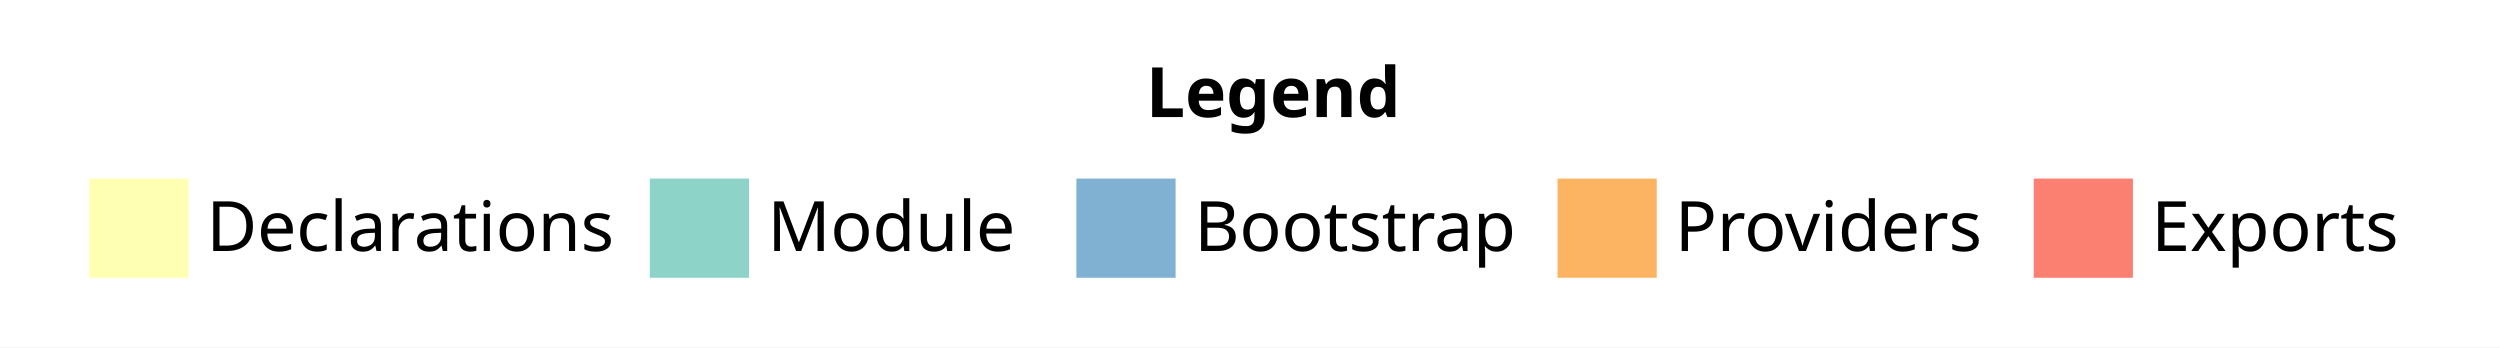
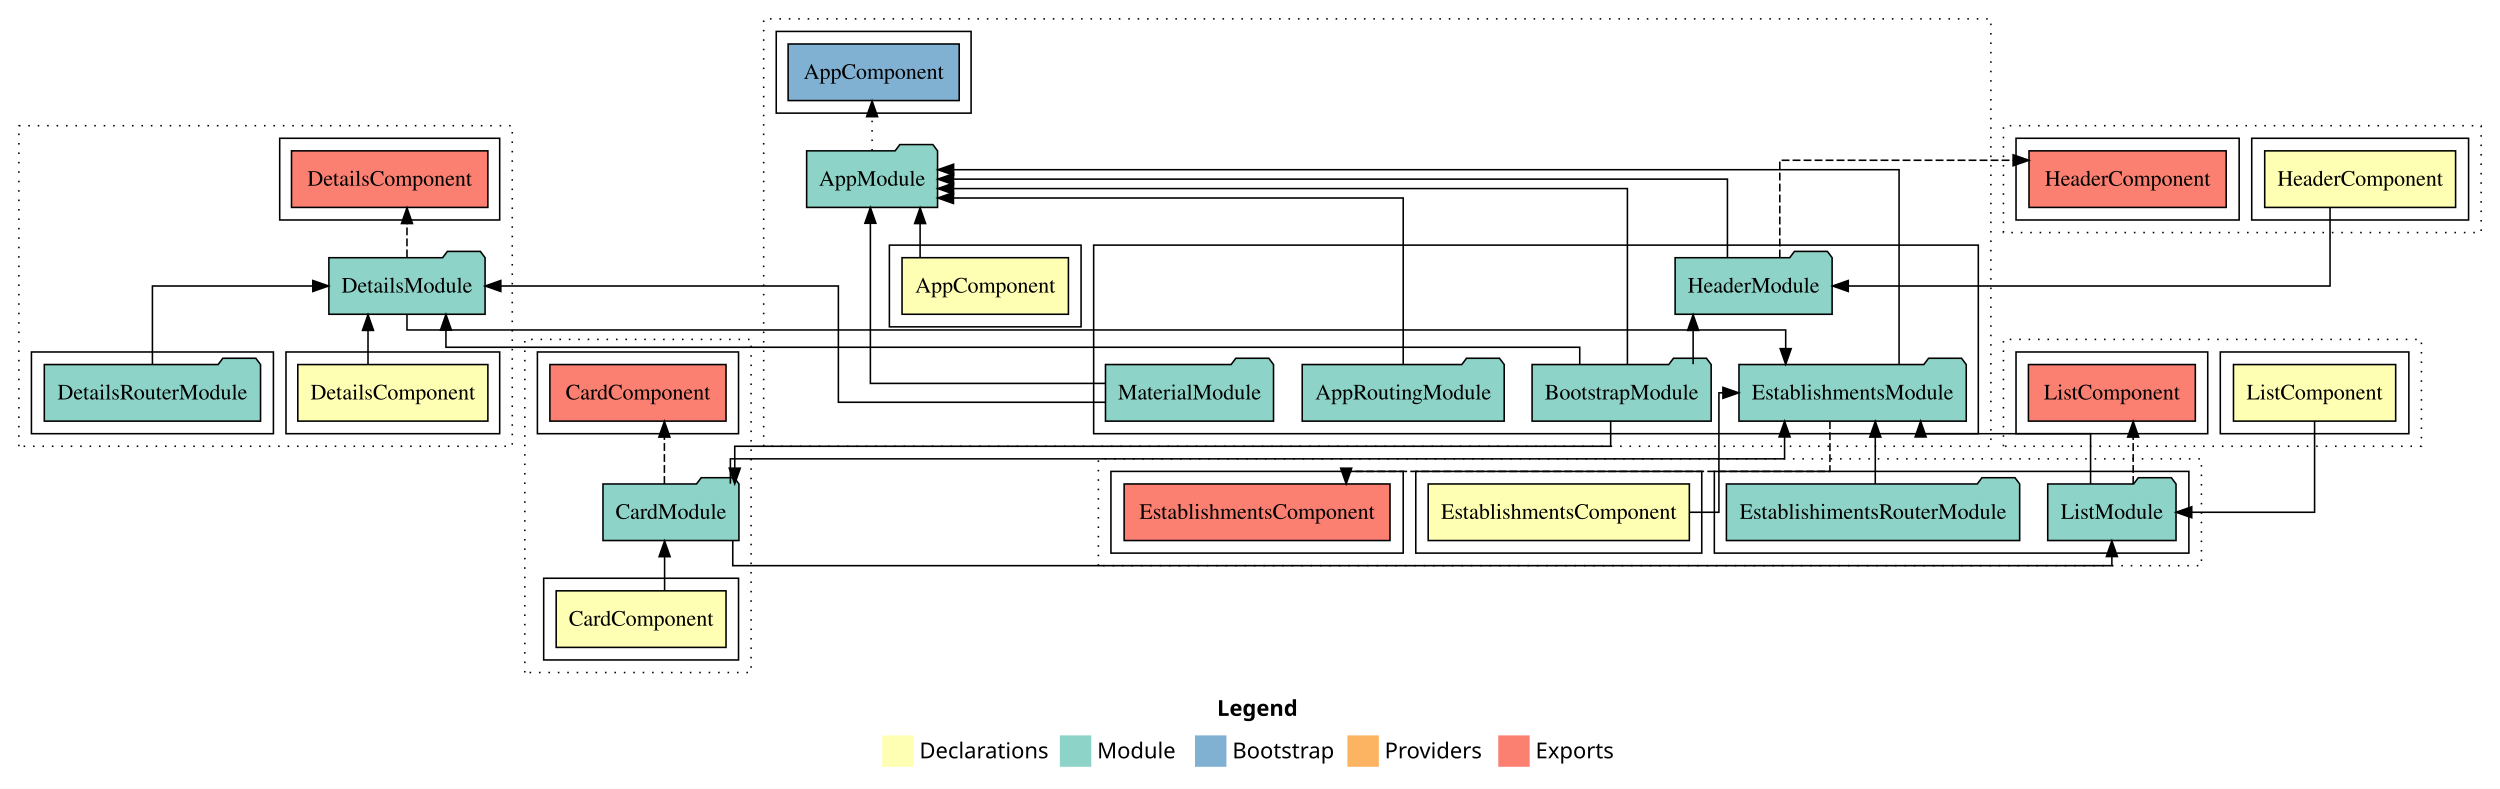
- <svg xmlns="http://www.w3.org/2000/svg" width="504pt" height="70pt" viewBox="0.00 0.00 504.00 70.00">
-   <g id="graph0" class="graph" transform="scale(1 1) rotate(0) translate(4 66)">
-     <polygon fill="#ffffff" stroke="transparent" points="-4,4 -4,-66 500,-66 500,4 -4,4" />
-     <text text-anchor="start" x="227.009" y="-42.4" font-family="sans-serif" font-weight="bold" font-size="14.00" fill="#000000">Legend</text>
-     <polygon fill="#ffffb3" stroke="transparent" points="14,-10 14,-30 34,-30 34,-10 14,-10" />
-     <text text-anchor="start" x="37.629" y="-15.4" font-family="sans-serif" font-size="14.00" fill="#000000">  Declarations</text>
-     <polygon fill="#8dd3c7" stroke="transparent" points="127,-10 127,-30 147,-30 147,-10 127,-10" />
-     <text text-anchor="start" x="150.725" y="-15.4" font-family="sans-serif" font-size="14.00" fill="#000000">  Module</text>
-     <polygon fill="#80b1d3" stroke="transparent" points="213,-10 213,-30 233,-30 233,-10 213,-10" />
-     <text text-anchor="start" x="236.781" y="-15.4" font-family="sans-serif" font-size="14.00" fill="#000000">  Bootstrap</text>
-     <polygon fill="#fdb462" stroke="transparent" points="310,-10 310,-30 330,-30 330,-10 310,-10" />
-     <text text-anchor="start" x="333.673" y="-15.4" font-family="sans-serif" font-size="14.00" fill="#000000">  Providers</text>
-     <polygon fill="#fb8072" stroke="transparent" points="406,-10 406,-30 426,-30 426,-10 406,-10" />
-     <text text-anchor="start" x="429.726" y="-15.4" font-family="sans-serif" font-size="14.00" fill="#000000">  Exports</text>
+ <svg xmlns="http://www.w3.org/2000/svg" width="1591pt" height="502pt" viewBox="0.00 0.00 1591.00 502.00">
+   <g id="graph0" class="graph" transform="scale(1 1) rotate(0) translate(4 498)">
+     <polygon fill="#ffffff" stroke="transparent" points="-4,4 -4,-498 1587,-498 1587,4 -4,4" />
+     <text text-anchor="start" x="770.509" y="-42.4" font-family="sans-serif" font-weight="bold" font-size="14.00" fill="#000000">Legend</text>
+     <polygon fill="#ffffb3" stroke="transparent" points="557.5,-10 557.5,-30 577.5,-30 577.5,-10 557.5,-10" />
+     <text text-anchor="start" x="581.129" y="-15.4" font-family="sans-serif" font-size="14.00" fill="#000000">  Declarations</text>
+     <polygon fill="#8dd3c7" stroke="transparent" points="670.5,-10 670.5,-30 690.5,-30 690.5,-10 670.5,-10" />
+     <text text-anchor="start" x="694.225" y="-15.4" font-family="sans-serif" font-size="14.00" fill="#000000">  Module</text>
+     <polygon fill="#80b1d3" stroke="transparent" points="756.5,-10 756.5,-30 776.5,-30 776.5,-10 756.5,-10" />
+     <text text-anchor="start" x="780.281" y="-15.4" font-family="sans-serif" font-size="14.00" fill="#000000">  Bootstrap</text>
+     <polygon fill="#fdb462" stroke="transparent" points="853.5,-10 853.5,-30 873.5,-30 873.5,-10 853.5,-10" />
+     <text text-anchor="start" x="877.173" y="-15.4" font-family="sans-serif" font-size="14.00" fill="#000000">  Providers</text>
+     <polygon fill="#fb8072" stroke="transparent" points="949.5,-10 949.5,-30 969.5,-30 969.5,-10 949.5,-10" />
+     <text text-anchor="start" x="973.226" y="-15.4" font-family="sans-serif" font-size="14.00" fill="#000000">  Exports</text>
+     <g id="clust1" class="cluster">
+       <polygon fill="none" stroke="#000000" stroke-dasharray="1,5" points="482,-214 482,-486 1263,-486 1263,-214 482,-214" />
+     </g>
+     <g id="clust2" class="cluster">
+       <polygon fill="none" stroke="#000000" points="562,-290 562,-342 684,-342 684,-290 562,-290" />
+     </g>
+     <g id="clust4" class="cluster">
+       <polygon fill="none" stroke="#000000" points="692,-222 692,-342 1255,-342 1255,-222 692,-222" />
+     </g>
+     <g id="clust6" class="cluster">
+       <polygon fill="none" stroke="#000000" points="490,-426 490,-478 614,-478 614,-426 490,-426" />
+     </g>
+     <g id="clust20" class="cluster">
+       <polygon fill="none" stroke="#000000" stroke-dasharray="1,5" points="330,-70 330,-282 474,-282 474,-70 330,-70" />
+     </g>
+     <g id="clust21" class="cluster">
+       <polygon fill="none" stroke="#000000" points="342,-78 342,-130 466,-130 466,-78 342,-78" />
+     </g>
+     <g id="clust24" class="cluster">
+       <polygon fill="none" stroke="#000000" points="338,-222 338,-274 466,-274 466,-222 338,-222" />
+     </g>
+     <g id="clust27" class="cluster">
+       <polygon fill="none" stroke="#000000" stroke-dasharray="1,5" points="8,-214 8,-418 322,-418 322,-214 8,-214" />
+     </g>
+     <g id="clust28" class="cluster">
+       <polygon fill="none" stroke="#000000" points="178,-222 178,-274 314,-274 314,-222 178,-222" />
+     </g>
+     <g id="clust30" class="cluster">
+       <polygon fill="none" stroke="#000000" points="16,-222 16,-274 170,-274 170,-222 16,-222" />
+     </g>
+     <g id="clust31" class="cluster">
+       <polygon fill="none" stroke="#000000" points="174,-358 174,-410 314,-410 314,-358 174,-358" />
+     </g>
+     <g id="clust46" class="cluster">
+       <polygon fill="none" stroke="#000000" stroke-dasharray="1,5" points="695,-138 695,-206 1397,-206 1397,-138 695,-138" />
+     </g>
+     <g id="clust47" class="cluster">
+       <polygon fill="none" stroke="#000000" points="897,-146 897,-198 1079,-198 1079,-146 897,-146" />
+     </g>
+     <g id="clust49" class="cluster">
+       <polygon fill="none" stroke="#000000" points="1087,-146 1087,-198 1389,-198 1389,-146 1087,-146" />
+     </g>
+     <g id="clust50" class="cluster">
+       <polygon fill="none" stroke="#000000" points="703,-146 703,-198 889,-198 889,-146 703,-146" />
+     </g>
+     <g id="clust53" class="cluster">
+       <polygon fill="none" stroke="#000000" stroke-dasharray="1,5" points="1271,-350 1271,-418 1575,-418 1575,-350 1271,-350" />
+     </g>
+     <g id="clust54" class="cluster">
+       <polygon fill="none" stroke="#000000" points="1429,-358 1429,-410 1567,-410 1567,-358 1429,-358" />
+     </g>
+     <g id="clust57" class="cluster">
+       <polygon fill="none" stroke="#000000" points="1279,-358 1279,-410 1421,-410 1421,-358 1279,-358" />
+     </g>
+     <g id="clust60" class="cluster">
+       <polygon fill="none" stroke="#000000" stroke-dasharray="1,5" points="1271,-214 1271,-282 1537,-282 1537,-214 1271,-214" />
+     </g>
+     <g id="clust61" class="cluster">
+       <polygon fill="none" stroke="#000000" points="1409,-222 1409,-274 1529,-274 1529,-222 1409,-222" />
+     </g>
+     <g id="clust64" class="cluster">
+       <polygon fill="none" stroke="#000000" points="1279,-222 1279,-274 1401,-274 1401,-222 1279,-222" />
+     </g>
+     <g id="node1" class="node">
+       <polygon fill="#ffffb3" stroke="#000000" points="675.94,-334 570.06,-334 570.06,-298 675.94,-298 675.94,-334" />
+       <text text-anchor="middle" x="623" y="-311.8" font-family="Times,serif" font-size="14.00" fill="#000000">AppComponent</text>
+     </g>
+     <g id="node2" class="node">
+       <polygon fill="#8dd3c7" stroke="#000000" points="592.657,-402 589.657,-406 568.657,-406 565.657,-402 509.343,-402 509.343,-366 592.657,-366 592.657,-402" />
+       <text text-anchor="middle" x="551" y="-379.8" font-family="Times,serif" font-size="14.00" fill="#000000">AppModule</text>
+     </g>
+     <g id="edge1" class="edge">
+       <path fill="none" stroke="#000000" d="M581.554,-334.223C581.554,-334.223 581.554,-355.727 581.554,-355.727" />
+       <polygon fill="#000000" stroke="#000000" points="578.054,-355.727 581.554,-365.727 585.054,-355.727 578.054,-355.727" />
+     </g>
+     <g id="node8" class="node">
+       <polygon fill="#80b1d3" stroke="#000000" points="606.439,-470 497.561,-470 497.561,-434 606.439,-434 606.439,-470" />
+       <text text-anchor="middle" x="552" y="-447.8" font-family="Times,serif" font-size="14.00" fill="#000000">AppComponent </text>
+     </g>
+     <g id="edge7" class="edge">
+       <path fill="none" stroke="#000000" stroke-dasharray="1,5" d="M551,-402.223C551,-402.223 551,-423.727 551,-423.727" />
+       <polygon fill="#000000" stroke="#000000" points="547.5,-423.727 551,-433.727 554.5,-423.727 547.5,-423.727" />
+     </g>
+     <g id="node3" class="node">
+       <polygon fill="#8dd3c7" stroke="#000000" points="953.274,-266 950.274,-270 929.274,-270 926.274,-266 824.726,-266 824.726,-230 953.274,-230 953.274,-266" />
+       <text text-anchor="middle" x="889" y="-243.8" font-family="Times,serif" font-size="14.00" fill="#000000">AppRoutingModule</text>
+     </g>
+     <g id="edge2" class="edge">
+       <path fill="none" stroke="#000000" d="M889,-266.031C889,-300.422 889,-372 889,-372 889,-372 602.784,-372 602.784,-372" />
+       <polygon fill="#000000" stroke="#000000" points="602.784,-368.5 592.784,-372 602.784,-375.5 602.784,-368.5" />
+     </g>
+     <g id="node4" class="node">
+       <polygon fill="#8dd3c7" stroke="#000000" points="1084.987,-266 1081.987,-270 1060.987,-270 1057.987,-266 971.013,-266 971.013,-230 1084.987,-230 1084.987,-266" />
+       <text text-anchor="middle" x="1028" y="-243.8" font-family="Times,serif" font-size="14.00" fill="#000000">BootstrapModule</text>
+     </g>
+     <g id="edge3" class="edge">
+       <path fill="none" stroke="#000000" d="M1031.682,-266.076C1031.682,-301.796 1031.682,-378 1031.682,-378 1031.682,-378 602.817,-378 602.817,-378" />
+       <polygon fill="#000000" stroke="#000000" points="602.817,-374.5 592.817,-378 602.816,-381.5 602.817,-374.5" />
+     </g>
+     <g id="node6" class="node">
+       <polygon fill="#8dd3c7" stroke="#000000" points="1161.961,-334 1158.961,-338 1137.961,-338 1134.961,-334 1062.039,-334 1062.039,-298 1161.961,-298 1161.961,-334" />
+       <text text-anchor="middle" x="1112" y="-311.8" font-family="Times,serif" font-size="14.00" fill="#000000">HeaderModule</text>
+     </g>
+     <g id="edge23" class="edge">
+       <path fill="none" stroke="#000000" d="M1073.507,-266.223C1073.507,-266.223 1073.507,-287.727 1073.507,-287.727" />
+       <polygon fill="#000000" stroke="#000000" points="1070.007,-287.727 1073.507,-297.727 1077.007,-287.727 1070.007,-287.727" />
+     </g>
+     <g id="node10" class="node">
+       <polygon fill="#8dd3c7" stroke="#000000" points="466.262,-190 463.262,-194 442.262,-194 439.262,-190 379.738,-190 379.738,-154 466.262,-154 466.262,-190" />
+       <text text-anchor="middle" x="423" y="-167.8" font-family="Times,serif" font-size="14.00" fill="#000000">CardModule</text>
+     </g>
+     <g id="edge9" class="edge">
+       <path fill="none" stroke="#000000" d="M1021.028,-229.806C1021.028,-221.722 1021.028,-214 1021.028,-214 1021.028,-214 463.595,-214 463.595,-214 463.595,-214 463.595,-200.055 463.595,-200.055" />
+       <polygon fill="#000000" stroke="#000000" points="467.095,-200.055 463.595,-190.055 460.095,-200.056 467.095,-200.055" />
+     </g>
+     <g id="node13" class="node">
+       <polygon fill="#8dd3c7" stroke="#000000" points="304.702,-334 301.702,-338 280.702,-338 277.702,-334 205.298,-334 205.298,-298 304.702,-298 304.702,-334" />
+       <text text-anchor="middle" x="255" y="-311.8" font-family="Times,serif" font-size="14.00" fill="#000000">DetailsModule</text>
+     </g>
+     <g id="edge12" class="edge">
+       <path fill="none" stroke="#000000" d="M1001.344,-266.202C1001.344,-272.028 1001.344,-277 1001.344,-277 1001.344,-277 279.8,-277 279.8,-277 279.8,-277 279.8,-287.87 279.8,-287.87" />
+       <polygon fill="#000000" stroke="#000000" points="276.301,-287.87 279.8,-297.87 283.301,-287.87 276.301,-287.87" />
+     </g>
+     <g id="node5" class="node">
+       <polygon fill="#8dd3c7" stroke="#000000" points="1247.319,-266 1244.319,-270 1223.319,-270 1220.319,-266 1102.681,-266 1102.681,-230 1247.319,-230 1247.319,-266" />
+       <text text-anchor="middle" x="1175" y="-243.8" font-family="Times,serif" font-size="14.00" fill="#000000">EstablishmentsModule</text>
+     </g>
+     <g id="edge4" class="edge">
+       <path fill="none" stroke="#000000" d="M1204.57,-266.273C1204.57,-304.625 1204.57,-390 1204.57,-390 1204.57,-390 602.878,-390 602.878,-390" />
+       <polygon fill="#000000" stroke="#000000" points="602.878,-386.5 592.878,-390 602.878,-393.5 602.878,-386.5" />
+     </g>
+     <g id="node19" class="node">
+       <polygon fill="#fb8072" stroke="#000000" points="880.601,-190 711.399,-190 711.399,-154 880.601,-154 880.601,-190" />
+       <text text-anchor="middle" x="796" y="-167.8" font-family="Times,serif" font-size="14.00" fill="#000000">EstablishmentsComponent </text>
+     </g>
+     <g id="edge21" class="edge">
+       <path fill="none" stroke="#000000" stroke-dasharray="5,2" d="M1160.568,-229.949C1160.568,-215.627 1160.568,-198 1160.568,-198 1160.568,-198 852.707,-198 852.707,-198 852.707,-198 852.707,-197.206 852.707,-197.206" />
+       <polygon fill="#000000" stroke="#000000" points="856.207,-200.058 852.707,-190.058 849.207,-200.058 856.207,-200.058" />
+     </g>
+     <g id="edge5" class="edge">
+       <path fill="none" stroke="#000000" d="M1095.34,-334.223C1095.34,-354.365 1095.34,-384 1095.34,-384 1095.34,-384 602.81,-384 602.81,-384" />
+       <polygon fill="#000000" stroke="#000000" points="602.81,-380.5 592.81,-384 602.81,-387.5 602.81,-380.5" />
+     </g>
+     <g id="node21" class="node">
+       <polygon fill="#fb8072" stroke="#000000" points="1412.744,-402 1287.256,-402 1287.256,-366 1412.744,-366 1412.744,-402" />
+       <text text-anchor="middle" x="1350" y="-379.8" font-family="Times,serif" font-size="14.00" fill="#000000">HeaderComponent </text>
+     </g>
+     <g id="edge24" class="edge">
+       <path fill="none" stroke="#000000" stroke-dasharray="5,2" d="M1128.66,-334.153C1128.66,-357.757 1128.66,-396 1128.66,-396 1128.66,-396 1277.165,-396 1277.165,-396" />
+       <polygon fill="#000000" stroke="#000000" points="1277.165,-399.5 1287.165,-396 1277.165,-392.5 1277.165,-399.5" />
+     </g>
+     <g id="node7" class="node">
+       <polygon fill="#8dd3c7" stroke="#000000" points="806.471,-266 803.471,-270 782.471,-270 779.471,-266 699.529,-266 699.529,-230 806.471,-230 806.471,-266" />
+       <text text-anchor="middle" x="753" y="-243.8" font-family="Times,serif" font-size="14.00" fill="#000000">MaterialModule</text>
+     </g>
+     <g id="edge6" class="edge">
+       <path fill="none" stroke="#000000" d="M699.375,-254C639.206,-254 549.911,-254 549.911,-254 549.911,-254 549.911,-355.924 549.911,-355.924" />
+       <polygon fill="#000000" stroke="#000000" points="546.411,-355.924 549.911,-365.924 553.411,-355.924 546.411,-355.924" />
+     </g>
+     <g id="edge14" class="edge">
+       <path fill="none" stroke="#000000" d="M699.476,-242C633.368,-242 529.541,-242 529.541,-242 529.541,-242 529.541,-316 529.541,-316 529.541,-316 314.717,-316 314.717,-316" />
+       <polygon fill="#000000" stroke="#000000" points="314.717,-312.5 304.717,-316 314.717,-319.5 314.717,-312.5" />
+     </g>
+     <g id="node9" class="node">
+       <polygon fill="#ffffb3" stroke="#000000" points="458.045,-122 349.955,-122 349.955,-86 458.045,-86 458.045,-122" />
+       <text text-anchor="middle" x="404" y="-99.8" font-family="Times,serif" font-size="14.00" fill="#000000">CardComponent</text>
+     </g>
+     <g id="edge8" class="edge">
+       <path fill="none" stroke="#000000" d="M418.946,-122.223C418.946,-122.223 418.946,-143.727 418.946,-143.727" />
+       <polygon fill="#000000" stroke="#000000" points="415.446,-143.727 418.946,-153.727 422.446,-143.727 415.446,-143.727" />
+     </g>
+     <g id="edge17" class="edge">
+       <path fill="none" stroke="#000000" d="M460.808,-190.194C460.808,-198.278 460.808,-206 460.808,-206 460.808,-206 1131.705,-206 1131.705,-206 1131.705,-206 1131.705,-219.945 1131.705,-219.945" />
+       <polygon fill="#000000" stroke="#000000" points="1128.205,-219.944 1131.705,-229.945 1135.205,-219.945 1128.205,-219.944" />
+     </g>
+     <g id="node11" class="node">
+       <polygon fill="#fb8072" stroke="#000000" points="458.044,-266 345.956,-266 345.956,-230 458.044,-230 458.044,-266" />
+       <text text-anchor="middle" x="402" y="-243.8" font-family="Times,serif" font-size="14.00" fill="#000000">CardComponent </text>
+     </g>
+     <g id="edge10" class="edge">
+       <path fill="none" stroke="#000000" stroke-dasharray="5,2" d="M418.821,-190.011C418.821,-190.011 418.821,-219.855 418.821,-219.855" />
+       <polygon fill="#000000" stroke="#000000" points="415.321,-219.855 418.821,-229.855 422.321,-219.855 415.321,-219.855" />
+     </g>
+     <g id="node18" class="node">
+       <polygon fill="#8dd3c7" stroke="#000000" points="1380.829,-190 1377.829,-194 1356.829,-194 1353.829,-190 1299.171,-190 1299.171,-154 1380.829,-154 1380.829,-190" />
+       <text text-anchor="middle" x="1340" y="-167.8" font-family="Times,serif" font-size="14.00" fill="#000000">ListModule</text>
+     </g>
+     <g id="edge26" class="edge">
+       <path fill="none" stroke="#000000" d="M462.327,-153.806C462.327,-145.722 462.327,-138 462.327,-138 462.327,-138 1340,-138 1340,-138 1340,-138 1340,-143.806 1340,-143.806" />
+       <polygon fill="#000000" stroke="#000000" points="1336.5,-143.805 1340,-153.806 1343.5,-143.806 1336.5,-143.805" />
+     </g>
+     <g id="node12" class="node">
+       <polygon fill="#ffffb3" stroke="#000000" points="306.485,-266 185.515,-266 185.515,-230 306.485,-230 306.485,-266" />
+       <text text-anchor="middle" x="246" y="-243.8" font-family="Times,serif" font-size="14.00" fill="#000000">DetailsComponent</text>
+     </g>
+     <g id="edge11" class="edge">
+       <path fill="none" stroke="#000000" d="M230.2,-266.223C230.2,-266.223 230.2,-287.727 230.2,-287.727" />
+       <polygon fill="#000000" stroke="#000000" points="226.7,-287.727 230.2,-297.727 233.7,-287.727 226.7,-287.727" />
+     </g>
+     <g id="edge18" class="edge">
+       <path fill="none" stroke="#000000" d="M255,-297.793C255,-292.445 255,-288 255,-288 255,-288 1132.411,-288 1132.411,-288 1132.411,-288 1132.411,-276.127 1132.411,-276.127" />
+       <polygon fill="#000000" stroke="#000000" points="1135.911,-276.127 1132.411,-266.127 1128.911,-276.127 1135.911,-276.127" />
+     </g>
+     <g id="node15" class="node">
+       <polygon fill="#fb8072" stroke="#000000" points="306.486,-402 181.514,-402 181.514,-366 306.486,-366 306.486,-402" />
+       <text text-anchor="middle" x="244" y="-379.8" font-family="Times,serif" font-size="14.00" fill="#000000">DetailsComponent </text>
+     </g>
+     <g id="edge15" class="edge">
+       <path fill="none" stroke="#000000" stroke-dasharray="5,2" d="M255,-334.223C255,-334.223 255,-355.727 255,-355.727" />
+       <polygon fill="#000000" stroke="#000000" points="251.5,-355.727 255,-365.727 258.5,-355.727 251.5,-355.727" />
+     </g>
+     <g id="node14" class="node">
+       <polygon fill="#8dd3c7" stroke="#000000" points="161.805,-266 158.805,-270 137.805,-270 134.805,-266 24.195,-266 24.195,-230 161.805,-230 161.805,-266" />
+       <text text-anchor="middle" x="93" y="-243.8" font-family="Times,serif" font-size="14.00" fill="#000000">DetailsRouterModule</text>
+     </g>
+     <g id="edge13" class="edge">
+       <path fill="none" stroke="#000000" d="M93,-266.223C93,-286.365 93,-316 93,-316 93,-316 195.073,-316 195.073,-316" />
+       <polygon fill="#000000" stroke="#000000" points="195.073,-319.5 205.073,-316 195.073,-312.5 195.073,-319.5" />
+     </g>
+     <g id="node16" class="node">
+       <polygon fill="#ffffb3" stroke="#000000" points="1071.101,-190 904.899,-190 904.899,-154 1071.101,-154 1071.101,-190" />
+       <text text-anchor="middle" x="988" y="-167.8" font-family="Times,serif" font-size="14.00" fill="#000000">EstablishmentsComponent</text>
+     </g>
+     <g id="edge16" class="edge">
+       <path fill="none" stroke="#000000" d="M1071.226,-172C1082.299,-172 1089.919,-172 1089.919,-172 1089.919,-172 1089.919,-248 1089.919,-248 1089.919,-248 1092.473,-248 1092.473,-248" />
+       <polygon fill="#000000" stroke="#000000" points="1092.473,-251.5 1102.473,-248 1092.473,-244.5 1092.473,-251.5" />
+     </g>
+     <g id="node17" class="node">
+       <polygon fill="#8dd3c7" stroke="#000000" points="1281.312,-190 1278.312,-194 1257.312,-194 1254.312,-190 1094.688,-190 1094.688,-154 1281.312,-154 1281.312,-190" />
+       <text text-anchor="middle" x="1188" y="-167.8" font-family="Times,serif" font-size="14.00" fill="#000000">EstablishimentsRouterModule</text>
+     </g>
+     <g id="edge19" class="edge">
+       <path fill="none" stroke="#000000" d="M1189.432,-190.011C1189.432,-190.011 1189.432,-219.855 1189.432,-219.855" />
+       <polygon fill="#000000" stroke="#000000" points="1185.932,-219.855 1189.432,-229.855 1192.932,-219.855 1185.932,-219.855" />
+     </g>
+     <g id="edge20" class="edge">
+       <path fill="none" stroke="#000000" d="M1326.445,-190.051C1326.445,-204.373 1326.445,-222 1326.445,-222 1326.445,-222 1218.295,-222 1218.295,-222 1218.295,-222 1218.295,-222.794 1218.295,-222.794" />
+       <polygon fill="#000000" stroke="#000000" points="1214.796,-219.942 1218.295,-229.942 1221.796,-219.942 1214.796,-219.942" />
+     </g>
+     <g id="node23" class="node">
+       <polygon fill="#fb8072" stroke="#000000" points="1393.111,-266 1286.889,-266 1286.889,-230 1393.111,-230 1393.111,-266" />
+       <text text-anchor="middle" x="1340" y="-243.8" font-family="Times,serif" font-size="14.00" fill="#000000">ListComponent </text>
+     </g>
+     <g id="edge27" class="edge">
+       <path fill="none" stroke="#000000" stroke-dasharray="5,2" d="M1353.555,-190.011C1353.555,-190.011 1353.555,-219.855 1353.555,-219.855" />
+       <polygon fill="#000000" stroke="#000000" points="1350.055,-219.855 1353.555,-229.855 1357.055,-219.855 1350.055,-219.855" />
+     </g>
+     <g id="node20" class="node">
+       <polygon fill="#ffffb3" stroke="#000000" points="1558.744,-402 1437.256,-402 1437.256,-366 1558.744,-366 1558.744,-402" />
+       <text text-anchor="middle" x="1498" y="-379.8" font-family="Times,serif" font-size="14.00" fill="#000000">HeaderComponent</text>
+     </g>
+     <g id="edge22" class="edge">
+       <path fill="none" stroke="#000000" d="M1478.842,-365.777C1478.842,-345.635 1478.842,-316 1478.842,-316 1478.842,-316 1172.239,-316 1172.239,-316" />
+       <polygon fill="#000000" stroke="#000000" points="1172.239,-312.5 1162.239,-316 1172.239,-319.5 1172.239,-312.5" />
+     </g>
+     <g id="node22" class="node">
+       <polygon fill="#ffffb3" stroke="#000000" points="1520.611,-266 1417.389,-266 1417.389,-230 1520.611,-230 1520.611,-266" />
+       <text text-anchor="middle" x="1469" y="-243.8" font-family="Times,serif" font-size="14.00" fill="#000000">ListComponent</text>
+     </g>
+     <g id="edge25" class="edge">
+       <path fill="none" stroke="#000000" d="M1469,-229.989C1469,-207.515 1469,-172 1469,-172 1469,-172 1390.816,-172 1390.816,-172" />
+       <polygon fill="#000000" stroke="#000000" points="1390.816,-168.5 1380.816,-172 1390.816,-175.5 1390.816,-168.5" />
+     </g>
  </g>
</svg>
